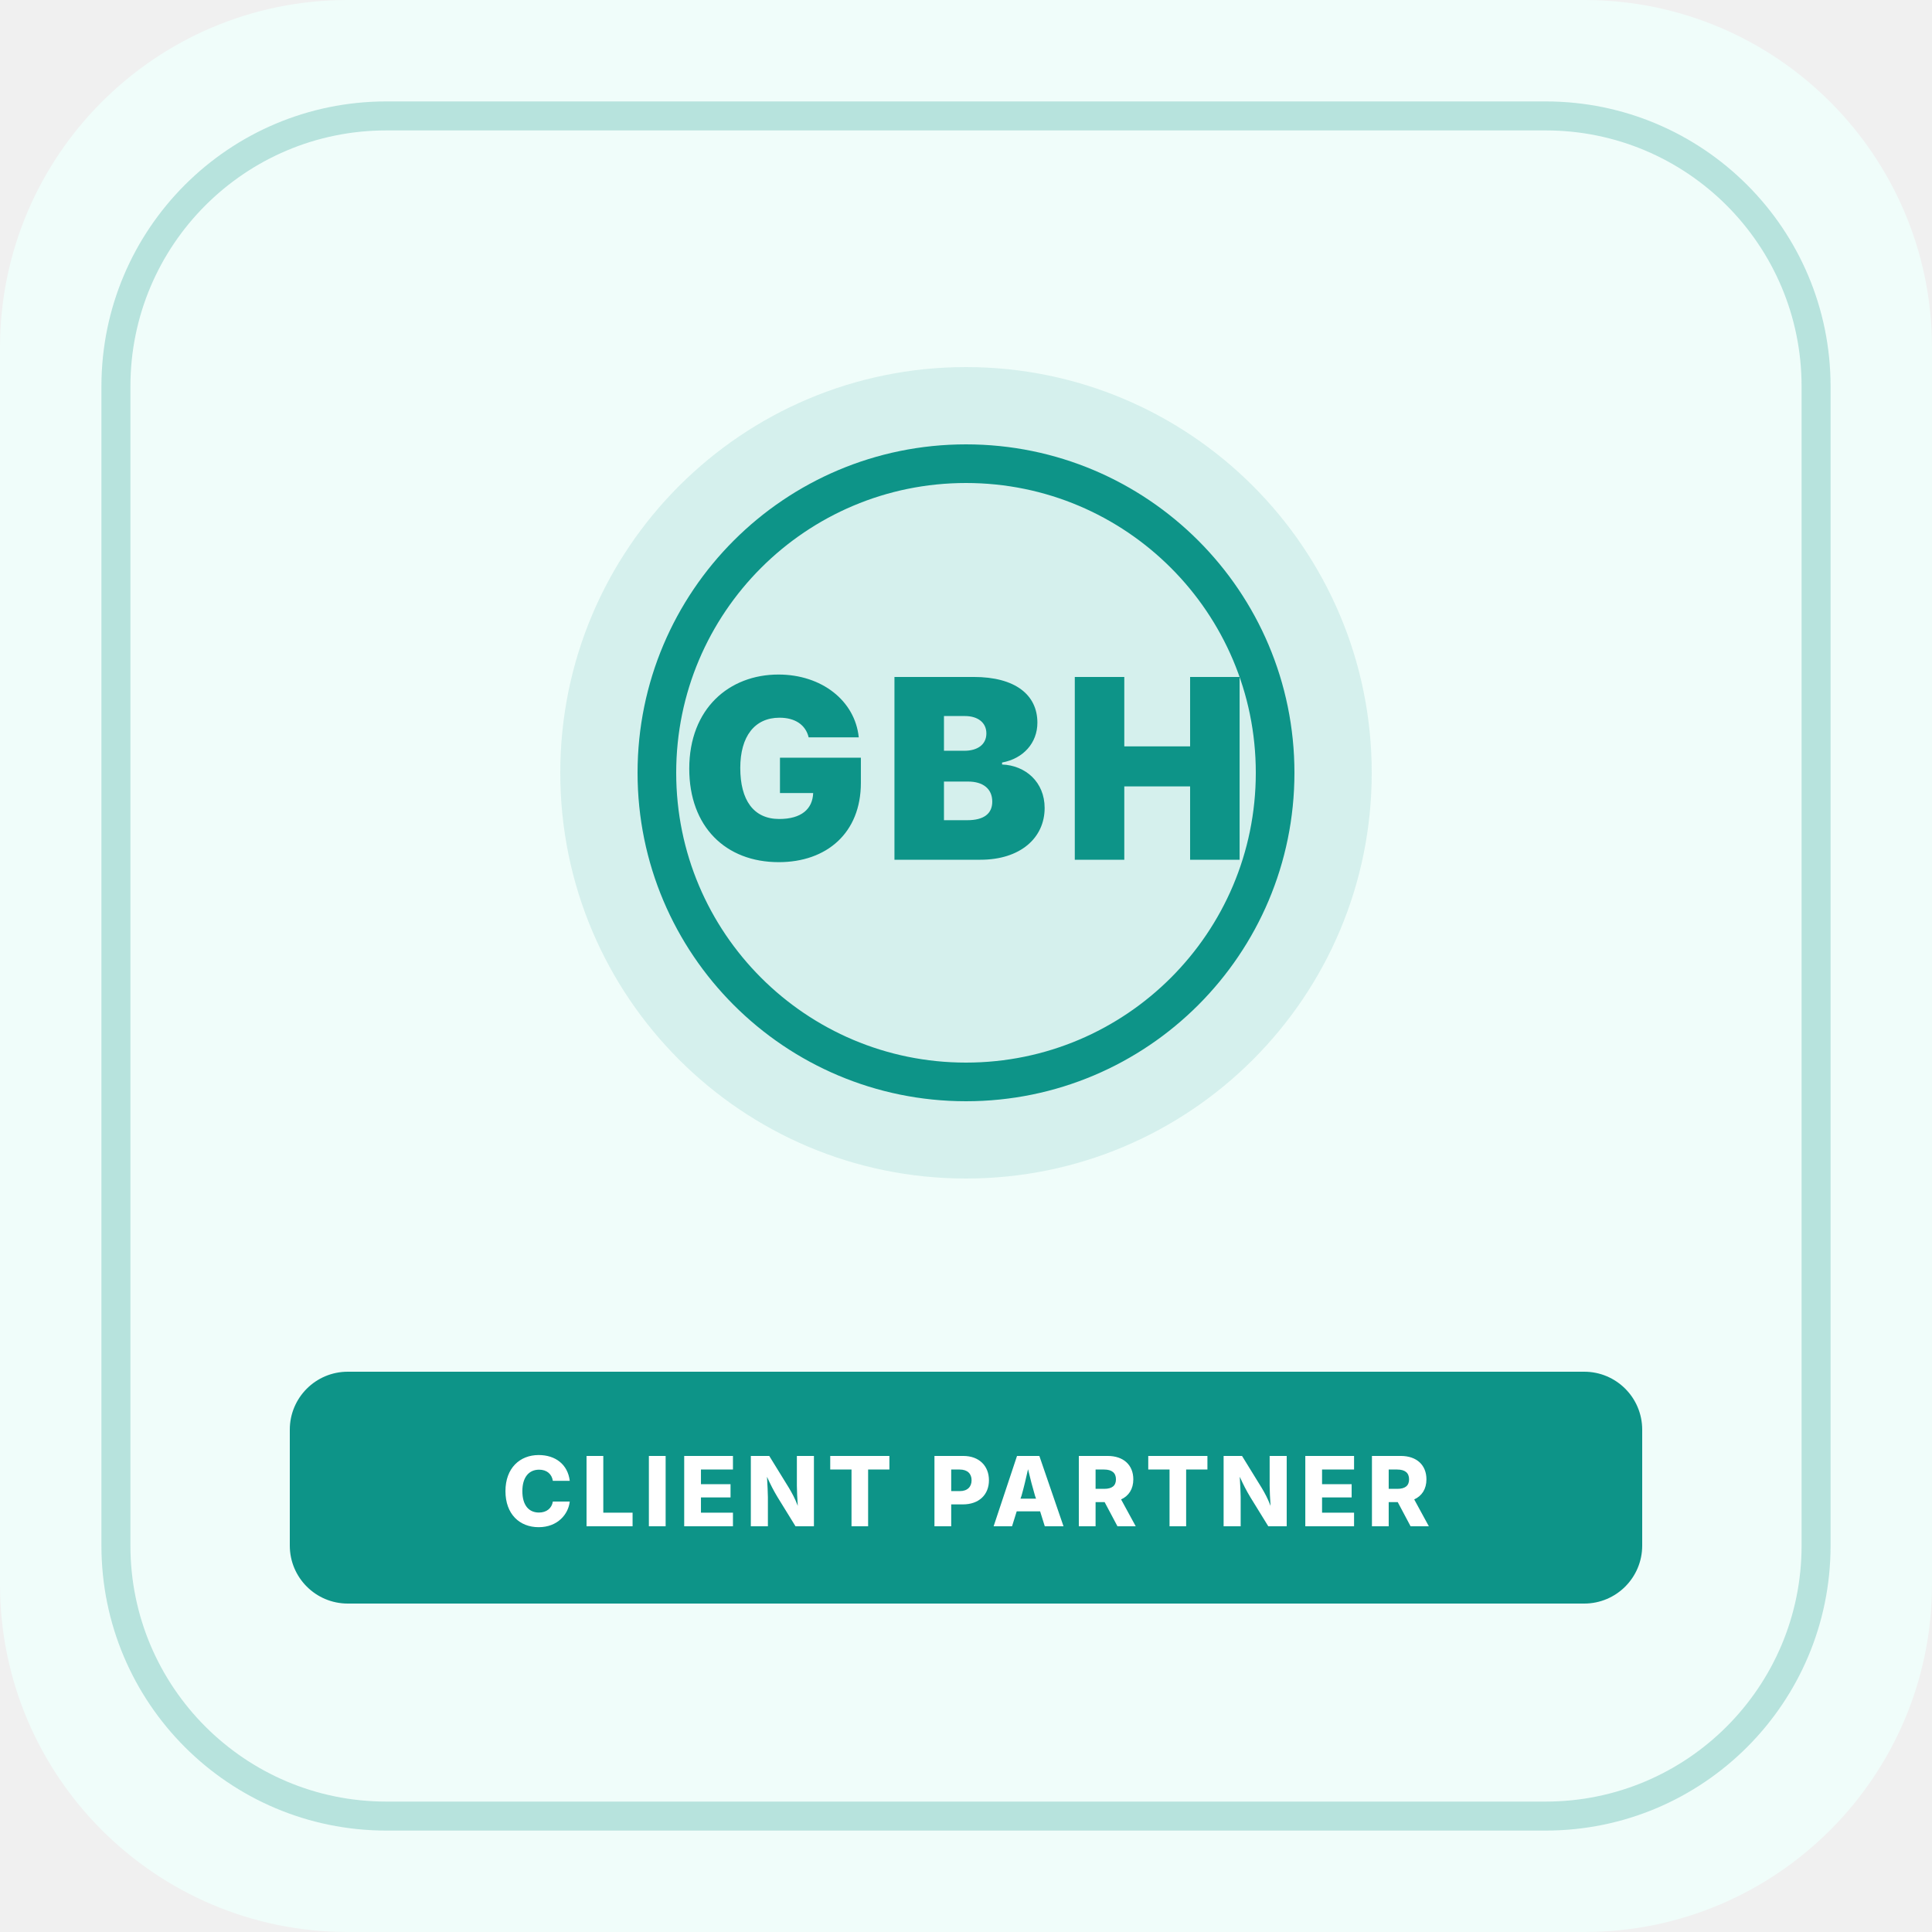
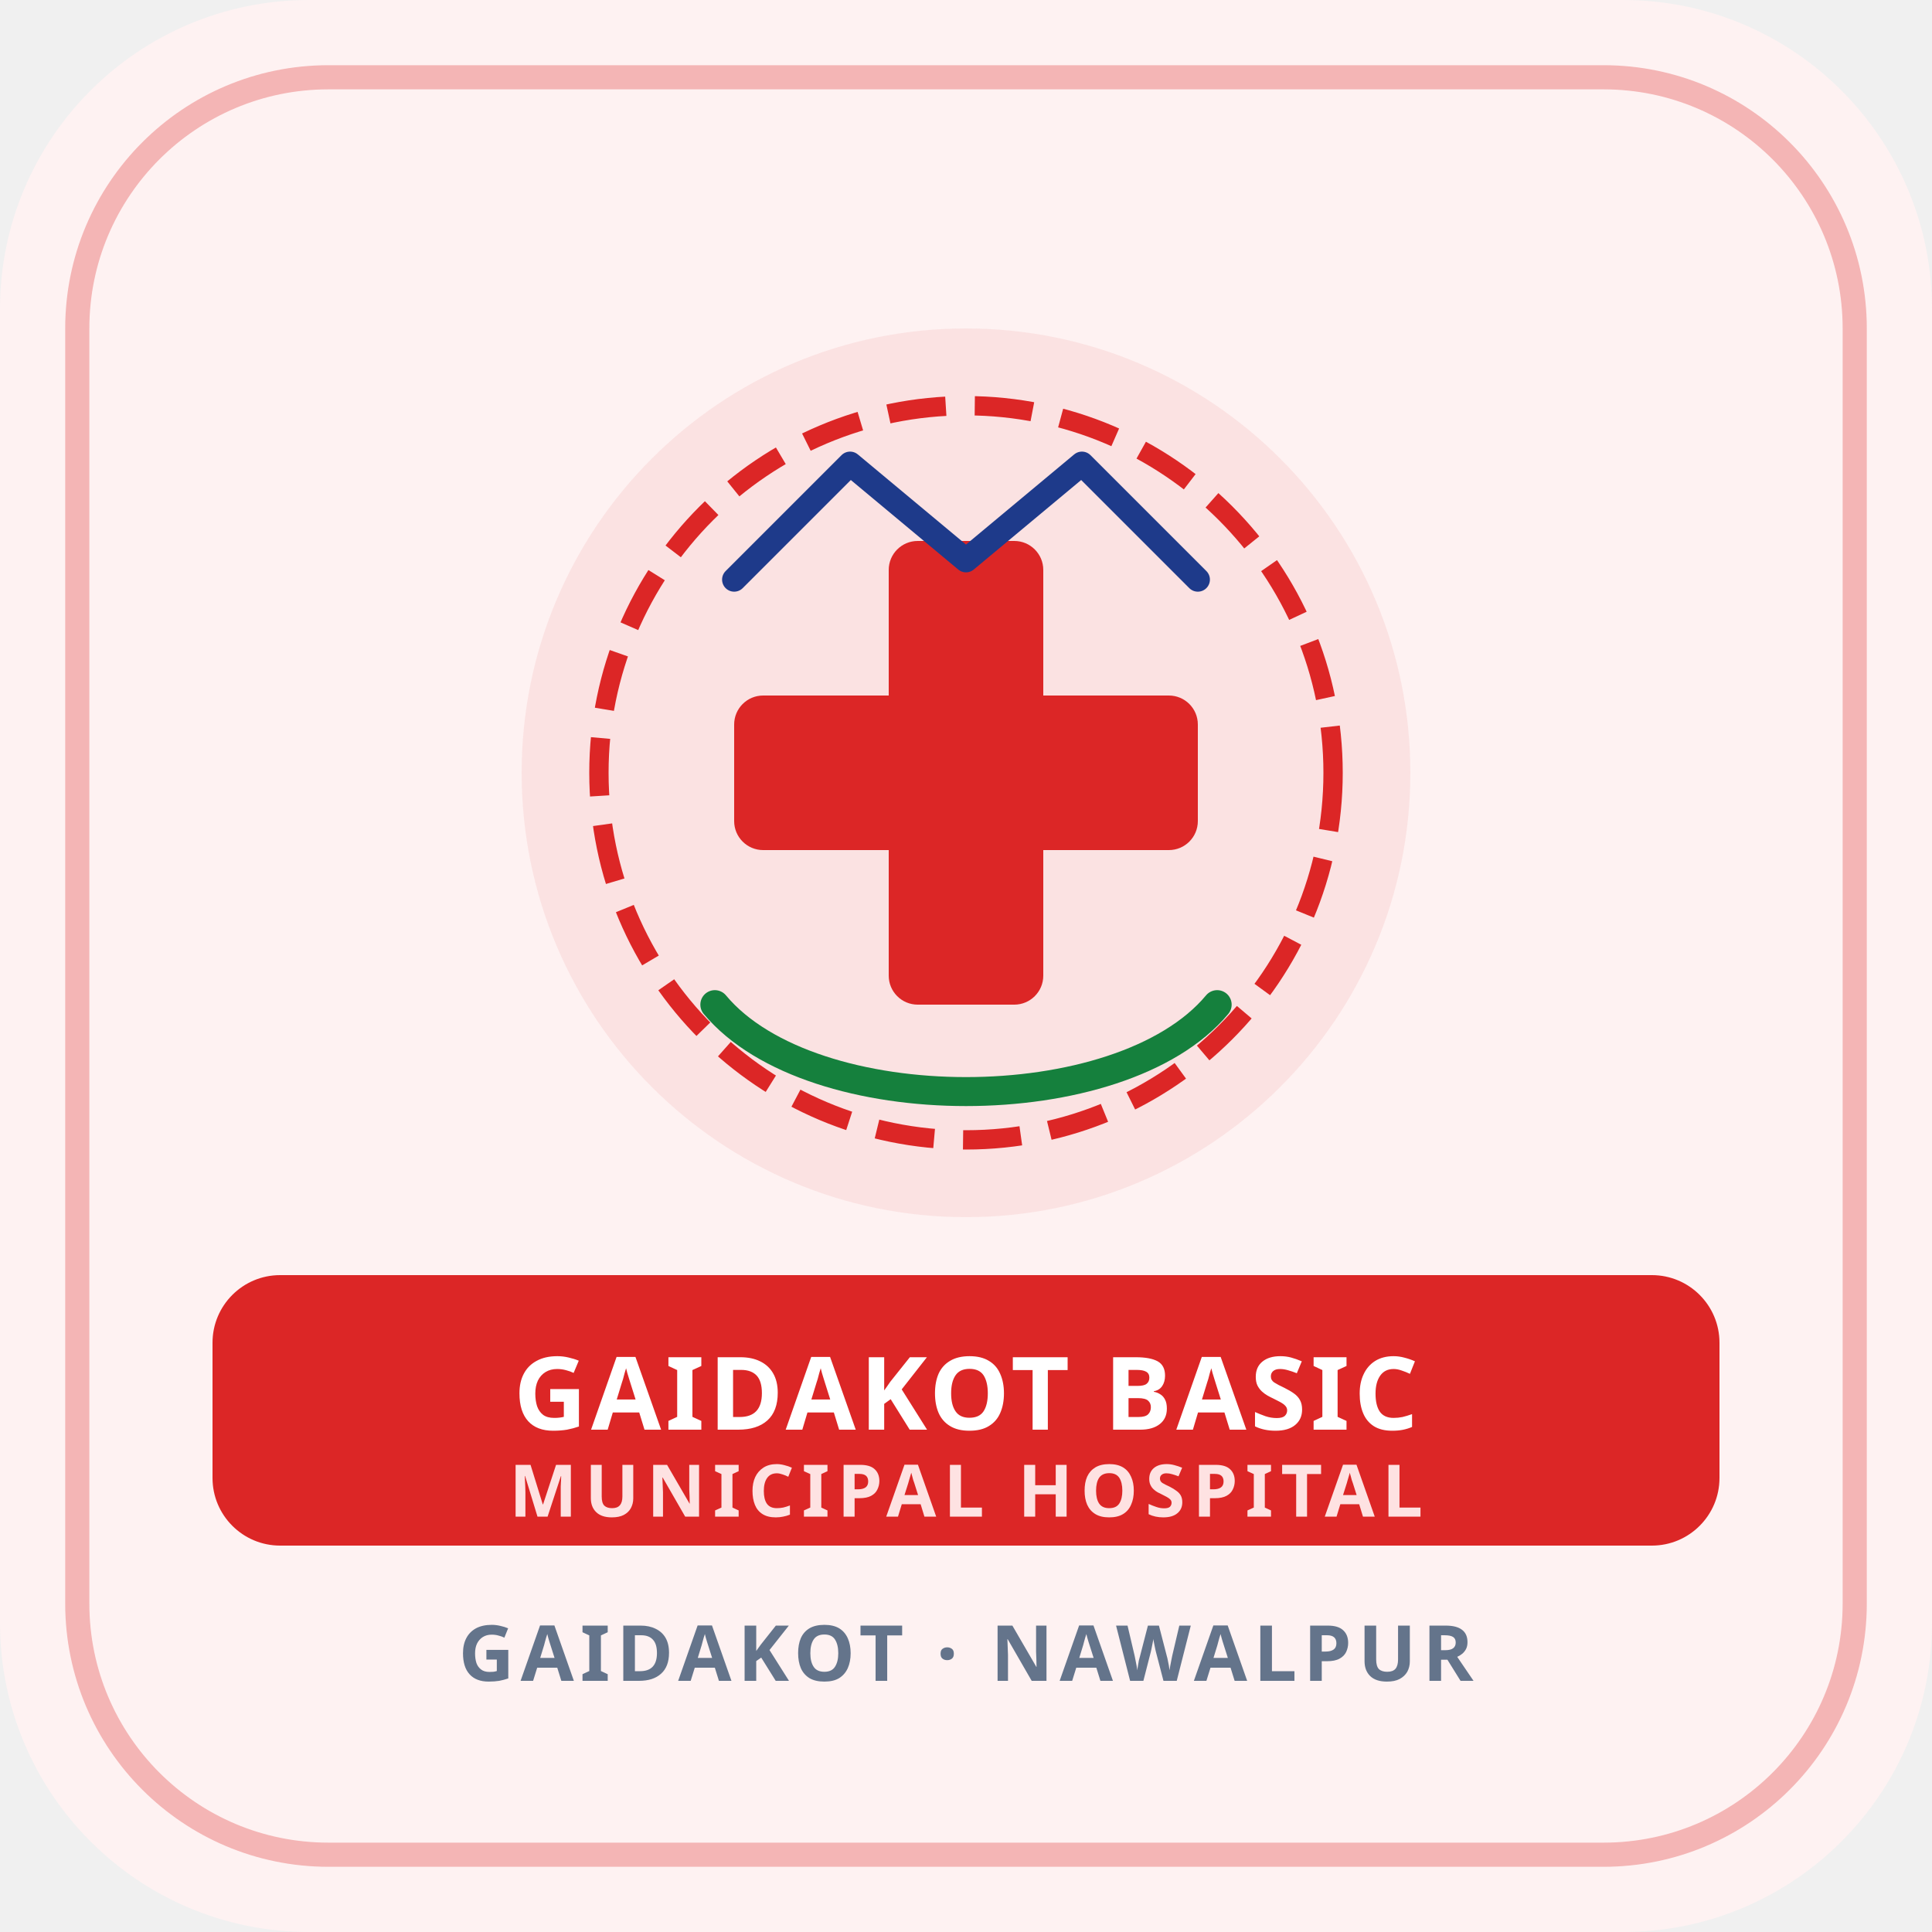
<svg xmlns="http://www.w3.org/2000/svg" viewBox="0 0 200 200" fill="none">
-   <rect width="200" height="200" rx="36" fill="#F0FDFA" />
-   <rect x="12" y="12" width="176" height="176" rx="28" stroke="#0D9488" stroke-width="3" stroke-opacity="0.25" />
-   <circle cx="100" cy="80" r="42" fill="#0D9488" fill-opacity="0.12" />
-   <circle cx="100" cy="80" r="32" stroke="#0D9488" stroke-width="4" />
-   <text x="100" y="89" font-family="system-ui, -apple-system, sans-serif" font-size="26" font-weight="900" fill="#0D9488" text-anchor="middle" letter-spacing="0.05em">GBH</text>
-   <rect x="30" y="142" width="140" height="24" rx="6" fill="#0D9488" />
-   <text x="100" y="158" font-family="system-ui, -apple-system, sans-serif" font-size="10" font-weight="800" fill="#FFFFFF" text-anchor="middle" letter-spacing="0.08em">CLIENT PARTNER</text>
+   <rect width="200" height="200" rx="32" fill="#FEF2F2" />
+   <rect x="8" y="8" width="184" height="184" rx="26" stroke="#DC2626" stroke-width="2.5" stroke-opacity="0.3" />
+   <circle cx="100" cy="80" r="46" fill="#DC2626" fill-opacity="0.08" />
+   <circle cx="100" cy="80" r="38" stroke="#DC2626" stroke-width="2" stroke-dasharray="6 3" />
+   <rect x="92" y="56" width="16" height="48" rx="3" fill="#DC2626" />
+   <rect x="76" y="72" width="48" height="16" rx="3" fill="#DC2626" />
+   <path d="M 76 60 L 88 48 L 100 58 L 112 48 L 124 60" stroke="#1E3A8A" stroke-width="2.5" stroke-linecap="round" stroke-linejoin="round" />
+   <path d="M 74 104 C 84 116 116 116 126 104" stroke="#15803D" stroke-width="3" stroke-linecap="round" />
+   <rect x="22" y="132" width="156" height="28" rx="7" fill="#DC2626" />
+   <text x="100" y="148" font-family="'Plus Jakarta Sans', system-ui, sans-serif" font-size="10.5" font-weight="900" fill="#FFFFFF" text-anchor="middle" letter-spacing="0.04em">GAIDAKOT BASIC</text>
+   <text x="100" y="157" font-family="'Plus Jakarta Sans', system-ui, sans-serif" font-size="7.5" font-weight="700" fill="#FEE2E2" text-anchor="middle" letter-spacing="0.1em">MUNICIPAL HOSPITAL</text>
+   <text x="100" y="174" font-family="'Plus Jakarta Sans', system-ui, sans-serif" font-size="8" font-weight="800" fill="#64748B" text-anchor="middle" letter-spacing="0.08em">GAIDAKOT · NAWALPUR</text>
</svg>
